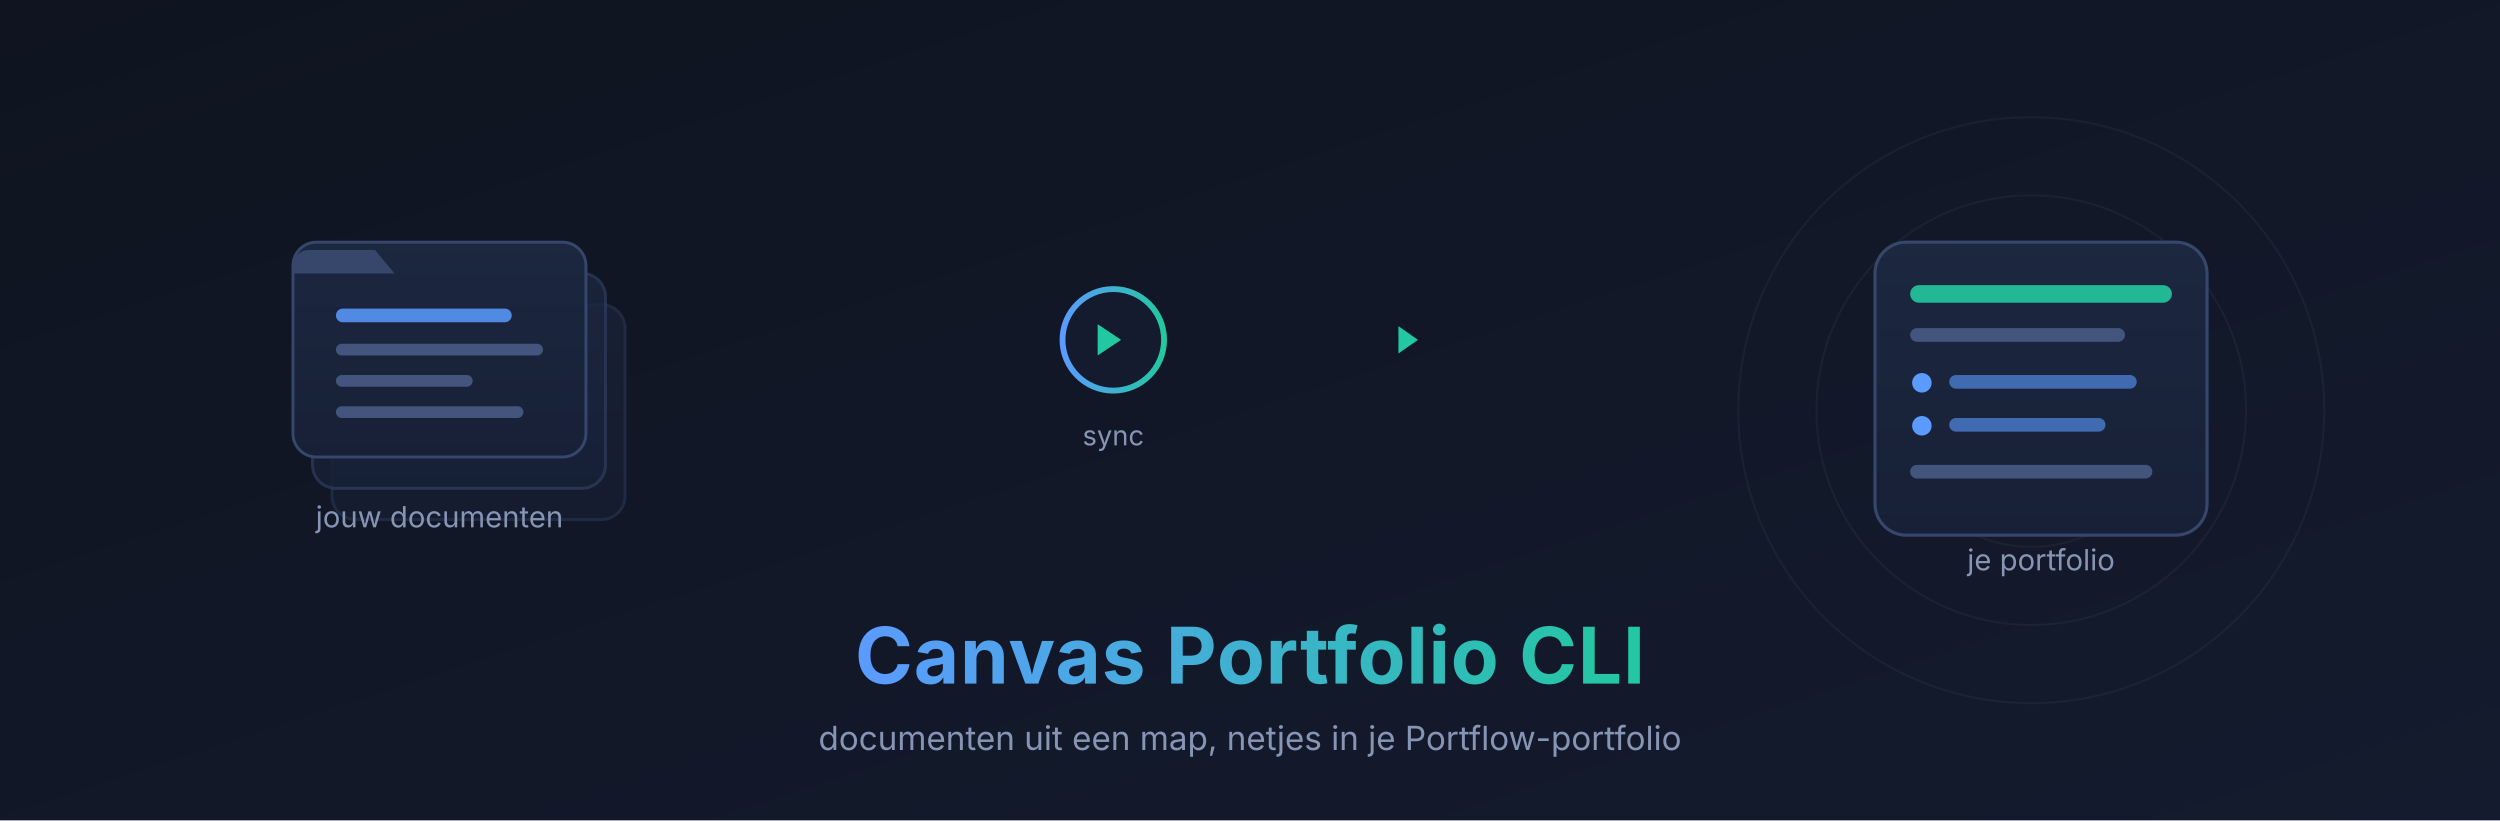
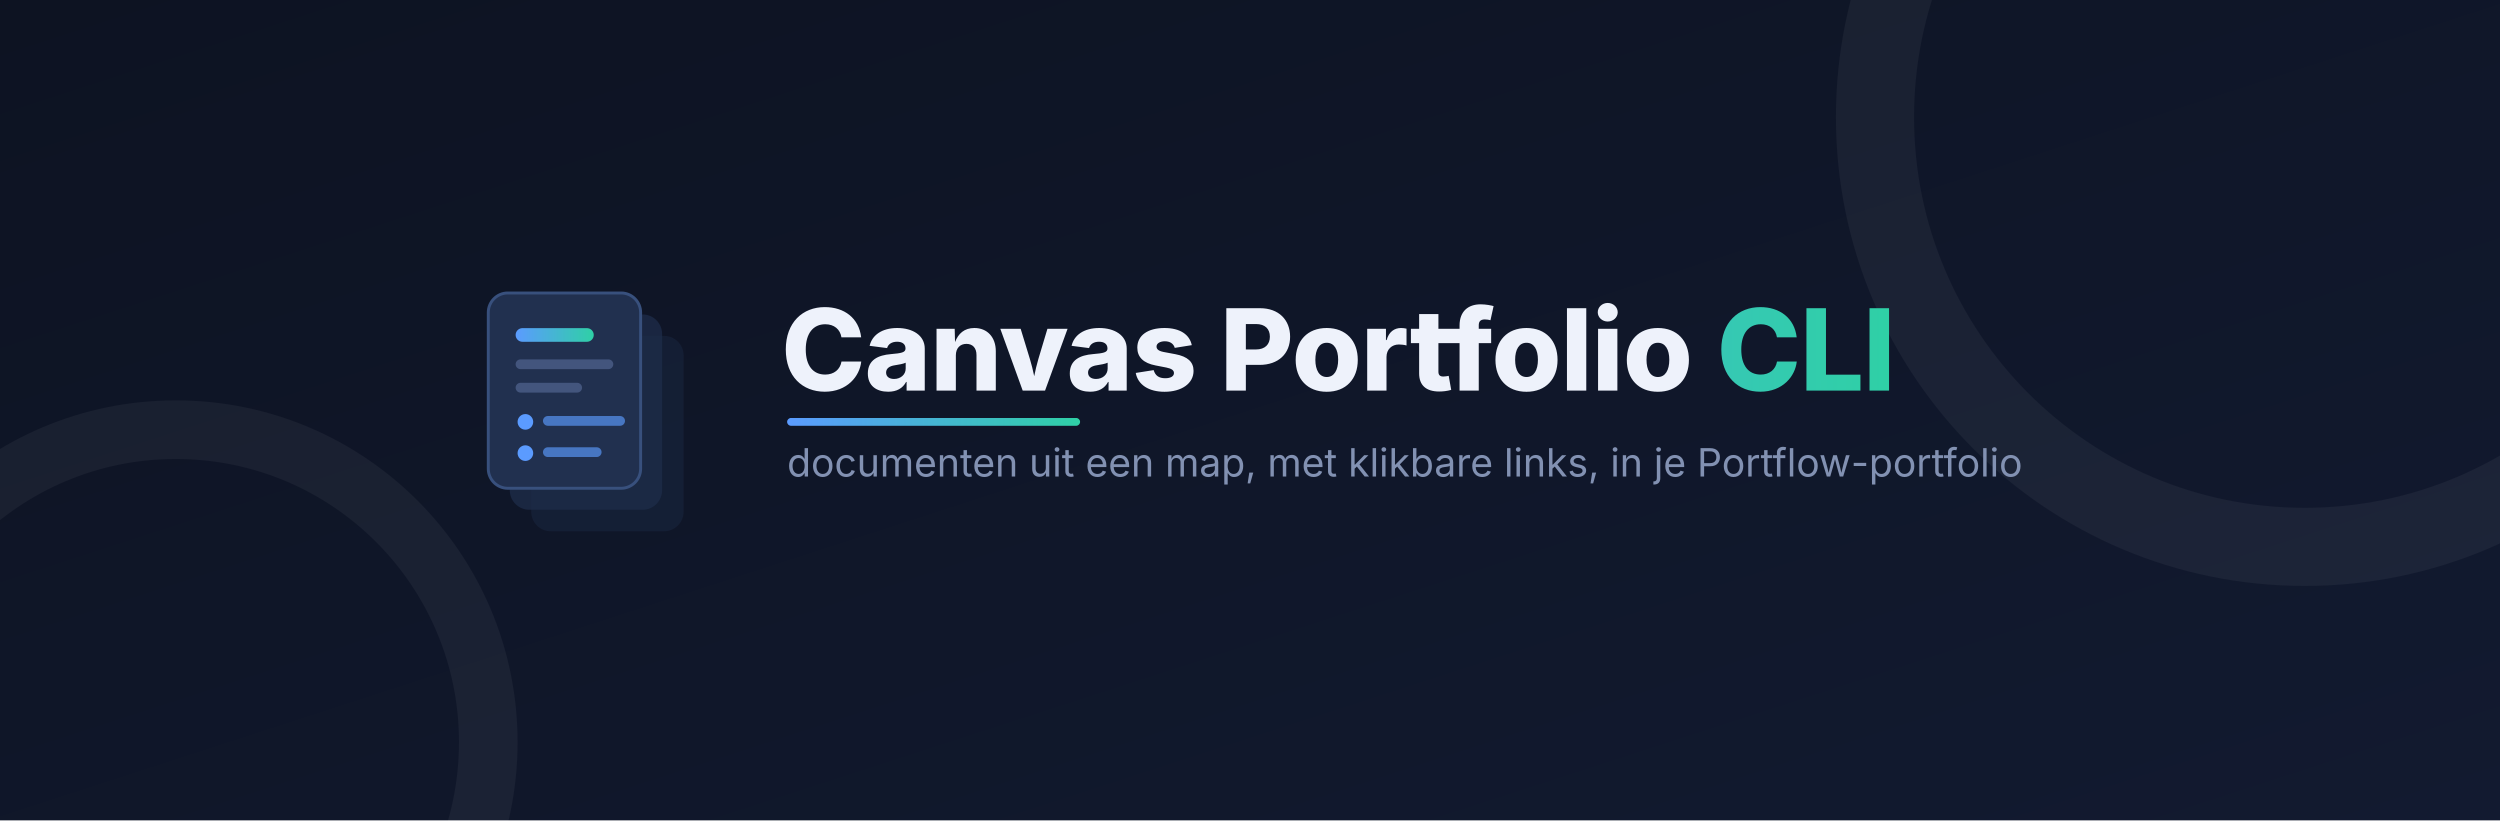
<svg xmlns="http://www.w3.org/2000/svg" width="1280" height="420" viewBox="0 0 1280 420" font-family="'Inter','Segoe UI',system-ui,sans-serif">
  <defs>
-     <linearGradient id="bg" x1="0" y1="0" x2="1" y2="1">
-       <stop offset="0" stop-color="#0f1420" />
-       <stop offset="1" stop-color="#141b2e" />
+     <linearGradient id="c_bg" x1="0" y1="0" x2="1" y2="1">
+       <stop offset="0" stop-color="#0d1322" />
+       <stop offset="1" stop-color="#121a30" />
    </linearGradient>
-     <linearGradient id="accent" x1="0" y1="0" x2="1" y2="0">
+     <linearGradient id="c_acc" x1="0" y1="0" x2="1" y2="0">
      <stop offset="0" stop-color="#5b9bff" />
-       <stop offset="1" stop-color="#22c8a0" />
-     </linearGradient>
-     <linearGradient id="card" x1="0" y1="0" x2="0" y2="1">
-       <stop offset="0" stop-color="#1c2740" />
-       <stop offset="1" stop-color="#172036" />
+       <stop offset="1" stop-color="#2fd0a6" />
    </linearGradient>
  </defs>
-   <rect width="1280" height="420" fill="url(#bg)" />
-   <g stroke="#ffffff" stroke-opacity="0.04" fill="none">
-     <circle cx="1040" cy="210" r="150" />
-     <circle cx="1040" cy="210" r="110" />
-     <circle cx="1040" cy="210" r="70" />
+   <rect width="1280" height="420" fill="url(#c_bg)" />
+   <g fill="none" stroke="#ffffff" stroke-opacity="0.05">
+     <circle cx="1180" cy="60" r="220" stroke-width="40" />
+     <circle cx="90" cy="380" r="160" stroke-width="30" />
  </g>
-   <g transform="translate(150,120)">
-     <g>
-       <rect x="20" y="36" width="150" height="110" rx="12" fill="url(#card)" stroke="#2c3a5a" stroke-width="1.5" opacity="0.55" />
-       <rect x="10" y="20" width="150" height="110" rx="12" fill="url(#card)" stroke="#2c3a5a" stroke-width="1.5" opacity="0.8" />
-       <rect x="0" y="4" width="150" height="110" rx="12" fill="url(#card)" stroke="#36476b" stroke-width="1.5" />
-       <path d="M0 24 v-8 a8 8 0 0 1 8 -8 h34 l10 12 h-52 z" fill="#36476b" />
-       <rect x="22" y="38" width="90" height="7" rx="3.5" fill="#5b9bff" opacity="0.85" />
-       <rect x="22" y="56" width="106" height="6" rx="3" fill="#43557d" />
-       <rect x="22" y="72" width="70" height="6" rx="3" fill="#43557d" />
-       <rect x="22" y="88" width="96" height="6" rx="3" fill="#43557d" />
-     </g>
-     <text x="75" y="150" text-anchor="middle" font-size="15" fill="#8795b5">jouw documenten</text>
+   <g transform="translate(250,150)">
+     <rect x="22" y="22" width="78" height="100" rx="10" fill="#1a2742" opacity="0.5" />
+     <rect x="11" y="11" width="78" height="100" rx="10" fill="#1d2c4a" opacity="0.75" />
+     <rect x="0" y="0" width="78" height="100" rx="10" fill="#21304f" stroke="#38507d" stroke-width="1.5" />
+     <rect x="14" y="18" width="40" height="7" rx="3.5" fill="url(#c_acc)" />
+     <rect x="14" y="34" width="50" height="5" rx="2.5" fill="#43557d" />
+     <rect x="14" y="46" width="34" height="5" rx="2.5" fill="#43557d" />
+     <circle cx="19" cy="66" r="4" fill="#5b9bff" />
+     <rect x="28" y="63" width="42" height="5" rx="2.5" fill="#5b9bff" opacity="0.65" />
+     <circle cx="19" cy="82" r="4" fill="#5b9bff" />
+     <rect x="28" y="79" width="30" height="5" rx="2.5" fill="#5b9bff" opacity="0.65" />
  </g>
-   <g transform="translate(420,174)">
-     <line x1="0" y1="0" x2="300" y2="0" stroke="url(#accent)" stroke-width="3" stroke-dasharray="2 10" stroke-linecap="round" />
-     <circle cx="150" cy="0" r="26" fill="#141b2e" stroke="url(#accent)" stroke-width="3" />
-     <path d="M142 -8 l12 8 l-12 8 z" fill="#22c8a0" />
-     <text x="150" y="54" text-anchor="middle" font-size="14" fill="#8795b5">sync</text>
-     <path d="M296 -7 l10 7 l-10 7 z" fill="#22c8a0" />
+   <g transform="translate(400,0)">
+     <text x="0" y="200" font-size="58" font-weight="800" fill="#eef2fb" letter-spacing="-0.5">Canvas Portfolio <tspan fill="url(#c_acc)">CLI</tspan>
+     </text>
+     <text x="3" y="244" font-size="20" fill="#8291b2">documenten uit een map, met klikbare links, in je Portflow-portfolio</text>
+     <rect x="3" y="214" width="150" height="4" rx="2" fill="url(#c_acc)" />
  </g>
-   <g transform="translate(960,120)">
-     <rect x="0" y="4" width="170" height="150" rx="16" fill="url(#card)" stroke="#36476b" stroke-width="1.6" />
-     <rect x="18" y="26" width="134" height="9" rx="4.5" fill="#22c8a0" opacity="0.9" />
-     <rect x="18" y="48" width="110" height="7" rx="3.5" fill="#43557d" />
-     <circle cx="24" cy="76" r="5" fill="#5b9bff" />
-     <rect x="38" y="72" width="96" height="7" rx="3.5" fill="#5b9bff" opacity="0.6" />
-     <circle cx="24" cy="98" r="5" fill="#5b9bff" />
-     <rect x="38" y="94" width="80" height="7" rx="3.5" fill="#5b9bff" opacity="0.6" />
-     <rect x="18" y="118" width="124" height="7" rx="3.5" fill="#43557d" />
-     <text x="85" y="150" text-anchor="middle" font-size="15" fill="#8795b5" transform="translate(0,22)">je portfolio</text>
-   </g>
-   <text x="640" y="350" text-anchor="middle" font-size="40" font-weight="700" fill="url(#accent)" letter-spacing="0.5">Canvas Portfolio CLI</text>
-   <text x="640" y="384" text-anchor="middle" font-size="17" fill="#8795b5">documenten uit een map, netjes in je Portflow-portfolio</text>
</svg>
